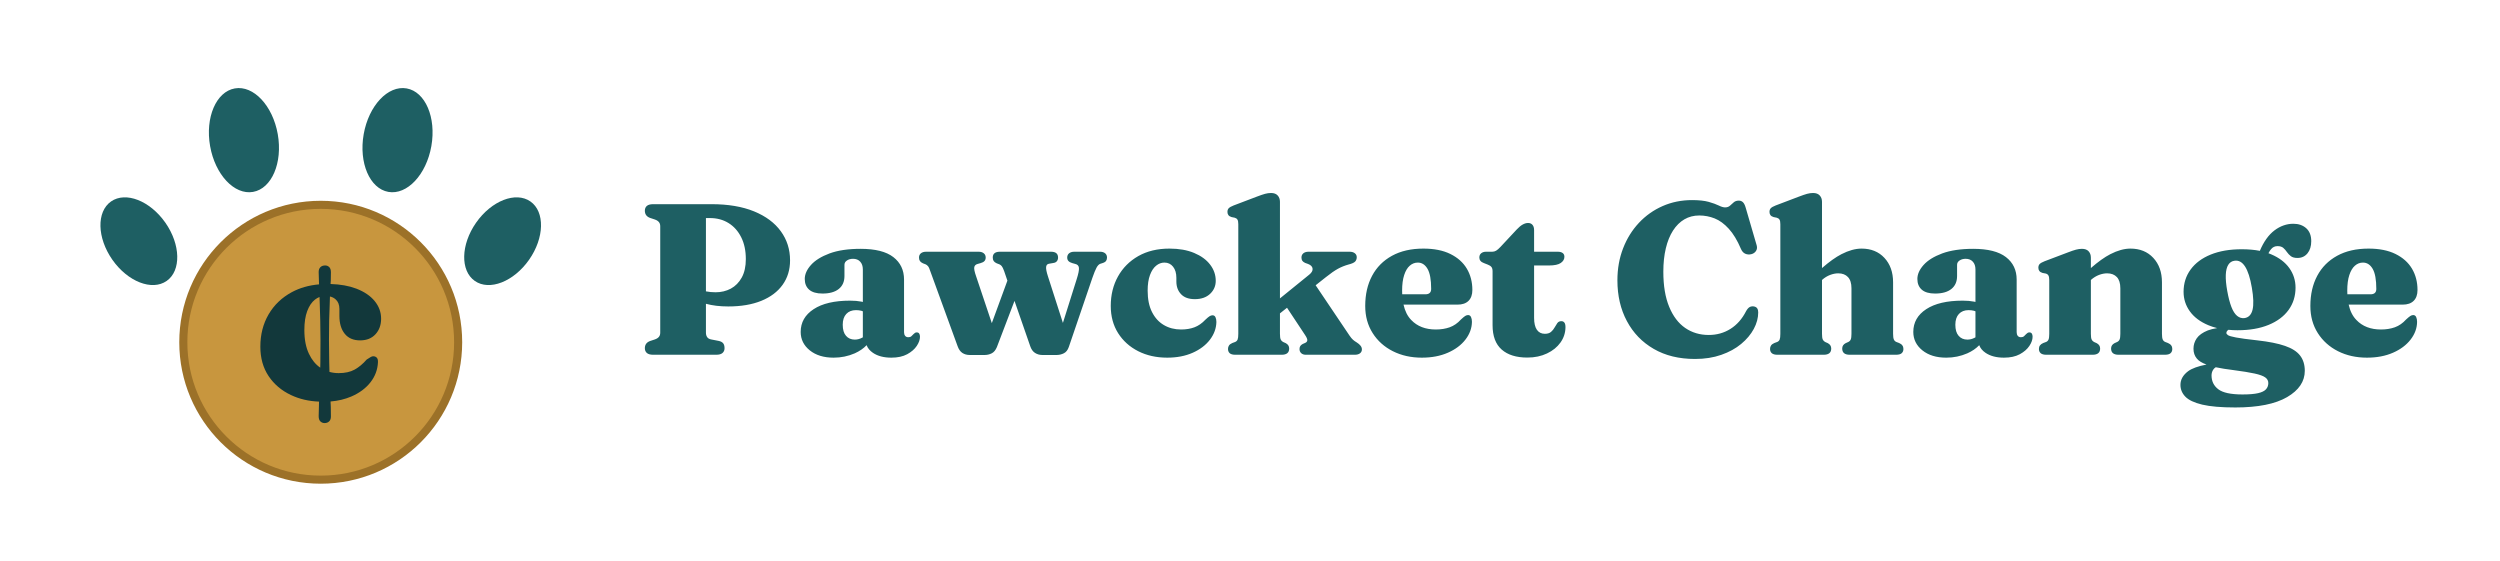
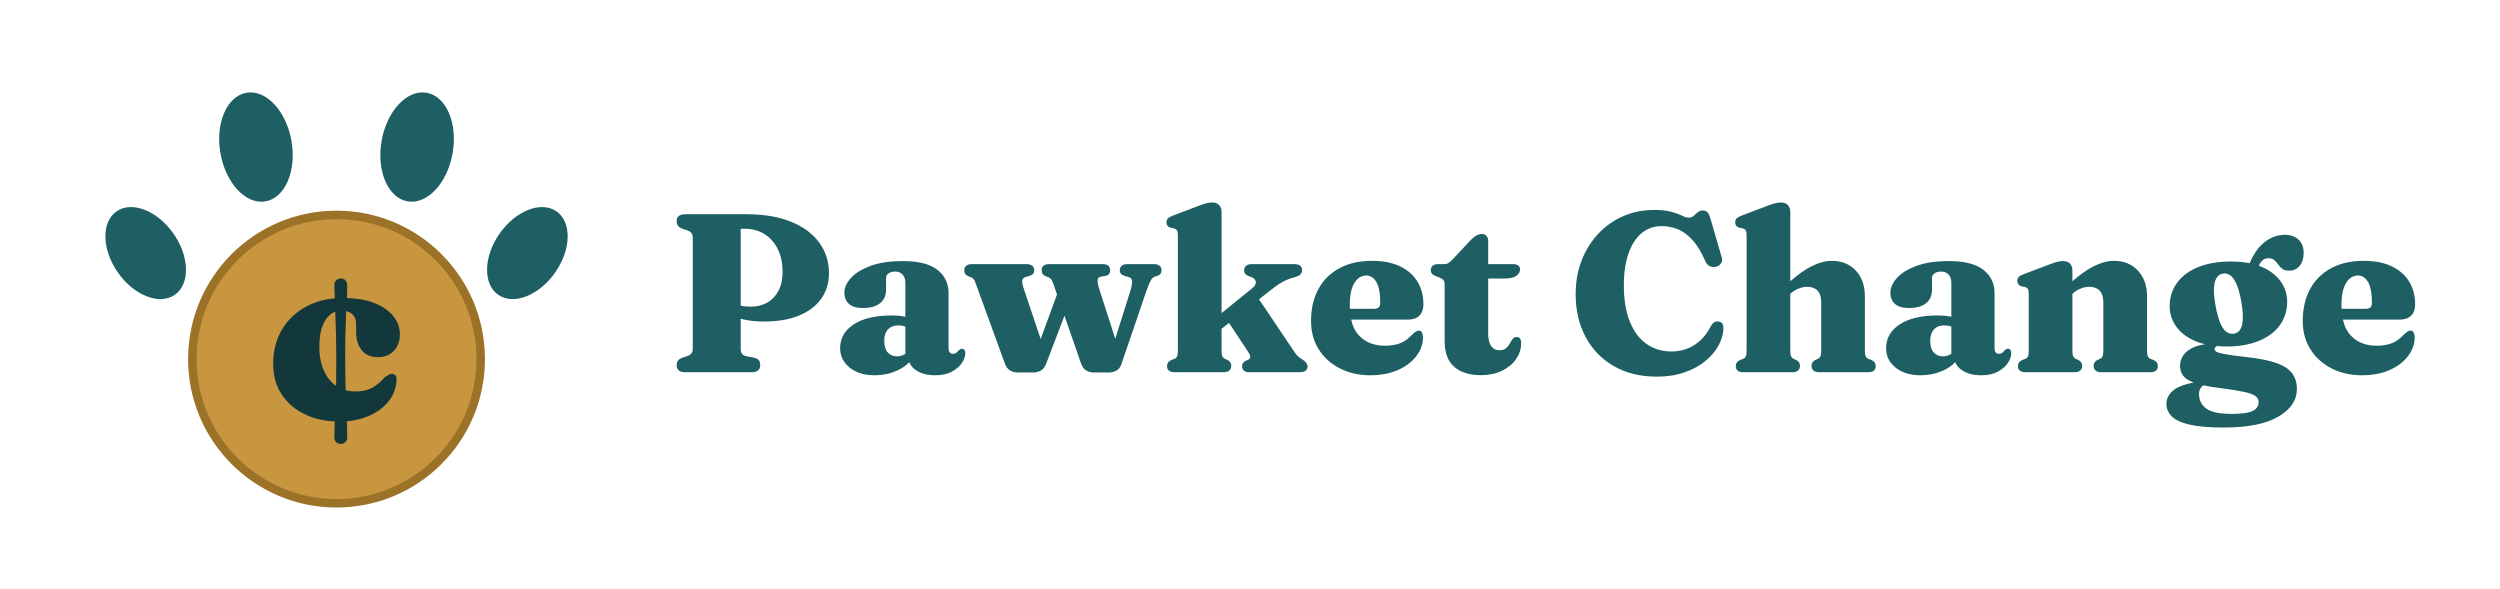
- <svg xmlns="http://www.w3.org/2000/svg" viewBox="0 0 767 172" width="767" height="172" role="img" aria-labelledby="t">
+ <svg xmlns="http://www.w3.org/2000/svg" viewBox="0 0 731 172" width="731" height="172" role="img" aria-labelledby="t">
  <g transform="translate(24 12) scale(0.62)">
    <ellipse cx="82" cy="50" rx="17" ry="26" transform="rotate(-10 82 50)" fill="#1E5F63" />
    <ellipse cx="158" cy="50" rx="17" ry="26" transform="rotate(10 158 50)" fill="#1E5F63" />
    <ellipse cx="30" cy="100" rx="16" ry="24" transform="rotate(-35 30 100)" fill="#1E5F63" />
    <ellipse cx="210" cy="100" rx="16" ry="24" transform="rotate(35 210 100)" fill="#1E5F63" />
    <circle cx="120" cy="150" r="68" fill="#C8963E" stroke="#9C7128" stroke-width="4" />
    <path d="M124.08 149.02Q124.08 155.02 124.2 159.88Q124.26 162.4 124.32 164.68Q126.48 165.28 128.88 165.28Q133.62 165.28 136.77 163.54Q139.92 161.8 142.74 158.56Q144.12 157.66 144.81 157.27Q145.5 156.88 146.16 156.94Q147.12 157 147.75 157.66Q148.38 158.32 148.32 159.88Q148.08 165.4 144.6 169.84Q141.12 174.28 135.12 176.86Q130.5 178.84 124.86 179.32Q124.92 180.7 124.98 181.96Q125.04 184.6 125.04 186.76Q125.04 188.32 124.17 189.16Q123.3 190 121.92 190Q120.72 190 119.85 189.19Q118.98 188.38 118.98 186.58Q118.98 184.54 119.1 181.96Q119.1 180.76 119.16 179.38Q111.48 179.08 105.3 176.14Q98.28 172.84 94.2 166.75Q90.12 160.66 90.12 152.2Q90.12 143.2 94.2 136.21Q98.28 129.22 105.72 125.2Q111.66 122.02 119.16 121.36Q119.1 120.34 119.1 119.38Q118.98 117.04 118.98 115.24Q118.98 113.68 119.85 112.84Q120.72 112 122.22 112Q123.36 112 124.2 112.81Q125.04 113.62 125.04 115.36Q125.04 117.22 124.98 119.5Q124.92 120.34 124.86 121.18Q132.24 121.42 137.58 123.46Q143.52 125.74 146.7 129.64Q149.88 133.54 149.88 138.34Q149.88 143.02 147.09 146.05Q144.3 149.08 139.5 149.08Q134.52 149.08 131.88 145.81Q129.24 142.54 129.24 136.96V133.48Q129.24 130.42 127.32 128.74Q126.18 127.72 124.56 127.36Q124.5 129.16 124.44 131.2Q124.26 134.8 124.17 139.21Q124.08 143.62 124.08 149.02ZM119.76 162.58Q119.76 161.26 119.82 159.94Q119.88 155.02 119.88 149.02Q119.88 143.62 119.76 139.21Q119.64 134.8 119.52 131.14Q119.46 129.28 119.4 127.6Q118.2 128.08 117.12 128.92Q114.72 130.84 113.31 134.59Q111.9 138.34 111.9 143.98Q111.9 151 114.18 155.74Q116.28 160.18 119.76 162.58Z" fill="#12383B" />
  </g>
-   <path d="M242.39 79.87Q242.39 84.19 240.11 87.37Q237.83 90.56 233.58 92.29Q229.32 94.02 223.44 94.02Q219.58 94.02 216.58 93.2V102.08Q216.58 102.87 216.96 103.43Q217.34 103.99 218.23 104.15L220.44 104.58Q221.43 104.78 221.86 105.31Q222.29 105.84 222.29 106.83Q222.29 107.75 221.66 108.3Q221.04 108.84 219.72 108.84H200.41Q199.09 108.84 198.46 108.3Q197.84 107.75 197.84 106.83Q197.84 105.21 199.45 104.62L200.87 104.15Q201.73 103.86 202.14 103.36Q202.56 102.87 202.56 102.08V69.41Q202.56 68.61 202.14 68.12Q201.73 67.62 200.87 67.33L199.45 66.86Q197.84 66.27 197.84 64.65Q197.84 63.7 198.46 63.17Q199.09 62.64 200.41 62.64H218.23Q225.95 62.64 231.35 64.85Q236.74 67.06 239.56 70.96Q242.39 74.85 242.39 79.87ZM216.58 89.4Q216.61 89.4 216.65 89.4Q217.97 89.67 219.55 89.67Q222.12 89.67 224.22 88.55Q226.31 87.42 227.57 85.15Q228.82 82.87 228.82 79.5Q228.82 75.61 227.4 72.79Q225.99 69.97 223.51 68.43Q221.04 66.9 217.8 66.9H216.58Z M245.65 101.84Q245.65 97.45 249.63 94.85Q253.6 92.24 260.8 92.24Q262.78 92.24 264.29 92.54Q264.53 92.57 264.72 92.64V82.67Q264.72 81.15 263.91 80.28Q263.11 79.4 261.72 79.4Q260.6 79.4 259.84 79.92Q259.08 80.43 259.08 81.25V84.68Q259.08 87.26 257.33 88.66Q255.58 90.06 252.35 90.06Q249.61 90.06 248.26 88.88Q246.9 87.69 246.9 85.58Q246.9 83.43 248.8 81.3Q250.7 79.17 254.51 77.75Q258.32 76.34 264.03 76.34Q270.8 76.34 274.08 78.88Q277.36 81.42 277.36 85.77V101.91Q277.36 102.6 277.69 103.03Q278.02 103.46 278.68 103.46Q279.28 103.46 279.62 103.15Q279.97 102.83 280.27 102.5Q280.5 102.27 280.73 102.12Q280.96 101.98 281.26 101.98Q281.78 101.98 282.01 102.34Q282.25 102.7 282.25 103.3Q282.25 104.65 281.26 106.13Q280.27 107.62 278.32 108.68Q276.37 109.73 273.47 109.73Q270 109.73 267.82 108.25Q266.37 107.26 265.88 105.9Q264.43 107.42 262.22 108.41Q259.18 109.73 255.75 109.73Q251.23 109.73 248.44 107.49Q245.65 105.24 245.65 101.84ZM264.72 95.51Q264.49 95.44 264.26 95.34Q263.5 95.15 262.61 95.15Q260.73 95.15 259.64 96.32Q258.55 97.49 258.55 99.63Q258.55 101.88 259.56 103.03Q260.56 104.19 262.25 104.19Q263.4 104.19 264.46 103.63Q264.59 103.56 264.72 103.49Z M302.11 108.91H297.52Q296.23 108.91 295.28 108.3Q294.32 107.69 293.79 106.2L285.44 83.27Q285.05 82.04 284.7 81.65Q284.35 81.25 283.96 81.09L283.17 80.79Q282.51 80.49 282.23 80.08Q281.95 79.67 281.95 79.01Q281.95 78.18 282.54 77.7Q283.13 77.23 284.16 77.23H300.23Q301.22 77.23 301.81 77.7Q302.41 78.18 302.41 79.01Q302.41 79.67 302.04 80.08Q301.68 80.49 300.85 80.72L299.9 80.99Q299.07 81.22 298.91 81.96Q298.74 82.7 299.5 84.85L304.29 99.14L309.07 86.1L308.08 83.2Q307.65 82.01 307.32 81.63Q306.99 81.25 306.6 81.09L305.8 80.79Q305.14 80.49 304.86 80.08Q304.58 79.67 304.58 79.01Q304.58 77.23 306.79 77.23H322.44Q324.61 77.23 324.61 79.01Q324.61 79.67 324.27 80.11Q323.92 80.56 323.29 80.66L321.81 80.92Q321.05 81.05 320.95 81.9Q320.85 82.74 321.51 84.78L326.1 99.07L330.32 85.67Q331.12 83.17 331.02 82.19Q330.92 81.22 329.93 80.99L328.97 80.72Q328.18 80.49 327.8 80.08Q327.42 79.67 327.42 79.01Q327.42 78.18 328.01 77.7Q328.61 77.23 329.6 77.23H337.45Q338.47 77.23 339.05 77.7Q339.63 78.18 339.63 79.01Q339.63 79.6 339.35 80.03Q339.07 80.46 338.24 80.72L337.52 80.95Q336.92 81.19 336.41 82.13Q335.9 83.07 335.14 85.25L327.91 106.46Q327.42 107.88 326.38 108.39Q325.34 108.91 324.19 108.91H319.8Q318.54 108.91 317.55 108.28Q316.56 107.65 316.07 106.2L311.25 92.31L305.84 106.5Q305.24 107.92 304.24 108.41Q303.23 108.91 302.11 108.91Z M372.99 86.17Q372.99 88.51 371.26 90.15Q369.52 91.78 366.59 91.78Q363.78 91.78 362.35 90.26Q360.91 88.74 360.91 86.37V85.25Q360.91 83.1 359.9 81.83Q358.9 80.56 357.25 80.56Q355.86 80.56 354.69 81.52Q353.52 82.47 352.81 84.39Q352.1 86.3 352.1 89.17Q352.1 93.1 353.44 95.74Q354.77 98.38 357.08 99.73Q359.39 101.09 362.36 101.09Q364.67 101.09 366.47 100.41Q368.27 99.73 369.82 98.08Q370.65 97.29 371.11 97.01Q371.57 96.73 372 96.73Q372.63 96.73 372.91 97.32Q373.19 97.92 373.19 98.78Q373.12 101.71 371.21 104.22Q369.29 106.73 365.91 108.23Q362.53 109.73 358.11 109.73Q353.12 109.73 349.21 107.75Q345.3 105.77 343.04 102.21Q340.78 98.64 340.78 93.86Q340.78 88.81 342.99 84.83Q345.2 80.86 349.24 78.56Q353.29 76.27 358.8 76.27Q363.19 76.27 366.37 77.61Q369.56 78.94 371.27 81.19Q372.99 83.43 372.99 86.17Z M378.99 108.84Q377.8 108.84 377.27 108.36Q376.75 107.88 376.75 107.06Q376.75 106.43 377.06 105.99Q377.37 105.54 378.07 105.24L378.96 104.91Q379.49 104.68 379.7 104.17Q379.91 103.66 379.91 102.41V68.78Q379.91 67.79 379.65 67.38Q379.39 66.96 378.83 66.8L377.84 66.6Q377.18 66.4 376.88 66.01Q376.58 65.61 376.58 65.02Q376.58 64.29 376.98 63.88Q377.37 63.47 378.46 63.04L385.59 60.33Q387.14 59.74 388.1 59.47Q389.06 59.21 389.95 59.21Q391.3 59.21 391.99 59.97Q392.69 60.73 392.69 61.91V91.55L401.69 84.25Q402.82 83.33 402.7 82.41Q402.59 81.48 401.33 80.99L400.41 80.66Q399.78 80.36 399.53 79.98Q399.29 79.6 399.29 79.01Q399.29 78.18 399.88 77.7Q400.47 77.23 401.46 77.23H414.04Q415.06 77.23 415.65 77.69Q416.25 78.15 416.25 78.91Q416.25 79.7 415.77 80.23Q415.29 80.76 413.74 81.15Q411.96 81.65 410.46 82.47Q408.95 83.3 406.81 85.01L403.64 87.52L414.04 102.97Q414.6 103.79 415.08 104.22Q415.55 104.65 416.28 105.08Q417.01 105.54 417.42 106.07Q417.83 106.6 417.83 107.19Q417.83 107.95 417.25 108.39Q416.68 108.84 415.65 108.84H400.61Q399.75 108.84 399.22 108.36Q398.69 107.88 398.69 107.09Q398.69 106.56 398.91 106.2Q399.12 105.84 399.65 105.54L400.41 105.21Q401.03 104.95 401.08 104.4Q401.13 103.86 400.34 102.7L394.86 94.42L392.69 96.14V102.41Q392.69 103.66 392.92 104.15Q393.15 104.65 393.64 104.91L394.47 105.28Q395.52 105.84 395.52 106.93Q395.52 108.84 393.21 108.84Z M451.72 88.97Q451.72 91.12 450.55 92.29Q449.38 93.46 447.16 93.46H430.6Q431.26 96.43 432.97 98.18Q435.75 101.09 440.5 101.09Q442.87 101.09 444.77 100.41Q446.67 99.73 448.22 98.02Q449.08 97.22 449.52 96.94Q449.97 96.66 450.4 96.66Q451.03 96.66 451.31 97.27Q451.59 97.88 451.59 98.74Q451.55 101.65 449.61 104.17Q447.66 106.7 444.21 108.21Q440.76 109.73 436.21 109.73Q431.26 109.73 427.33 107.75Q423.4 105.77 421.13 102.19Q418.85 98.61 418.85 93.86Q418.85 88.58 420.95 84.63Q423.04 80.69 427.05 78.48Q431.06 76.27 436.7 76.27Q441.62 76.27 444.97 77.92Q448.32 79.57 450.02 82.42Q451.72 85.28 451.72 88.97ZM437.3 90.29Q439.08 90.29 439.08 88.64Q439.08 84.39 437.96 82.47Q436.84 80.56 434.99 80.56Q433.6 80.56 432.51 81.52Q431.42 82.47 430.8 84.39Q430.17 86.3 430.17 89.17Q430.17 89.73 430.2 90.29Z M456.47 81.19 455.28 80.72Q454.55 80.46 454.21 80.03Q453.86 79.6 453.86 79.01Q453.86 78.15 454.44 77.69Q455.01 77.23 455.94 77.23H457.82Q458.48 77.23 459.01 76.91Q459.54 76.6 460.33 75.77L465.34 70.4Q466.3 69.37 467.16 68.89Q468.02 68.41 468.81 68.41Q469.67 68.41 470.16 68.98Q470.66 69.54 470.66 70.63V77.23H477.92Q478.87 77.23 479.42 77.62Q479.96 78.02 479.96 78.78Q479.96 79.9 478.86 80.67Q477.75 81.45 475.21 81.45H470.66V97.52Q470.66 99.93 471.51 101.17Q472.37 102.41 473.96 102.41Q475.18 102.41 475.85 101.83Q476.53 101.25 476.94 100.49Q477.36 99.73 477.78 99.14Q478.21 98.54 478.97 98.54Q479.57 98.51 479.93 98.94Q480.29 99.37 480.29 100.39Q480.26 102.97 478.76 105.08Q477.26 107.19 474.62 108.44Q471.98 109.7 468.58 109.7Q463.5 109.7 460.71 107.24Q457.92 104.78 457.92 99.77V83.23Q457.92 82.34 457.57 81.91Q457.23 81.48 456.47 81.19Z M539.42 95.84Q539.42 98.38 538.07 100.9Q536.71 103.43 534.19 105.52Q531.67 107.62 528.08 108.87Q524.5 110.13 520.02 110.13Q512.69 110.13 507.36 107.04Q502.03 103.96 499.13 98.51Q496.22 93.07 496.22 86Q496.22 80.69 497.96 76.2Q499.69 71.72 502.81 68.38Q505.93 65.05 510.1 63.22Q514.27 61.39 519.12 61.39Q522.26 61.39 524.21 61.93Q526.15 62.48 527.31 63.05Q528.46 63.63 529.26 63.63Q530.18 63.63 530.76 63.1Q531.34 62.57 531.93 62.06Q532.52 61.55 533.48 61.55Q534.21 61.55 534.72 62.03Q535.23 62.51 535.56 63.66L538.96 75.31Q539.22 76.27 538.73 77.01Q538.23 77.75 537.31 77.98Q536.29 78.22 535.44 77.84Q534.6 77.46 534.14 76.4Q532.46 72.44 530.39 70.18Q528.33 67.92 526.06 67.01Q523.78 66.11 521.34 66.11Q518.8 66.11 516.77 67.29Q514.74 68.48 513.28 70.74Q511.83 73 511.07 76.2Q510.31 79.4 510.31 83.36Q510.31 89.8 512.1 94.12Q513.88 98.45 517.01 100.61Q520.15 102.77 524.24 102.77Q527.94 102.77 530.91 100.9Q533.88 99.04 535.69 95.48Q536.22 94.52 536.81 94.2Q537.41 93.89 538.13 94.02Q538.83 94.16 539.12 94.62Q539.42 95.08 539.42 95.84Z M558.99 61.91V82.24Q562.32 79.34 564.96 77.98Q568.29 76.27 571.13 76.27Q575.49 76.27 578.14 79.12Q580.8 81.98 580.8 86.63V102.41Q580.8 103.63 581.03 104.15Q581.26 104.68 581.79 104.91L582.65 105.24Q583.34 105.54 583.65 105.99Q583.97 106.43 583.97 107.06Q583.97 107.88 583.44 108.36Q582.91 108.84 581.69 108.84H567.5Q565.19 108.84 565.19 106.93Q565.19 105.84 566.25 105.28L567.07 104.91Q567.6 104.65 567.81 104.14Q568.03 103.63 568.03 102.41V88.45Q568.03 86.14 566.95 85Q565.88 83.86 563.97 83.86Q562.78 83.86 561.48 84.35Q560.17 84.85 559.05 85.84L558.99 85.91V102.41Q558.99 103.66 559.22 104.15Q559.45 104.65 559.94 104.91L560.77 105.28Q561.82 105.84 561.82 106.93Q561.82 108.84 559.51 108.84H545.32Q544.14 108.84 543.59 108.36Q543.05 107.88 543.05 107.06Q543.05 106.43 543.36 105.99Q543.67 105.54 544.37 105.24L545.26 104.91Q545.79 104.68 546 104.17Q546.21 103.66 546.21 102.41V68.78Q546.21 67.79 545.95 67.38Q545.69 66.96 545.13 66.8L544.14 66.6Q543.48 66.4 543.18 66.01Q542.88 65.61 542.88 65.02Q542.88 64.29 543.28 63.88Q543.67 63.47 544.76 63.04L551.89 60.33Q553.44 59.74 554.4 59.47Q555.36 59.21 556.25 59.21Q557.6 59.21 558.29 59.97Q558.99 60.73 558.99 61.91Z M587 101.84Q587 97.45 590.97 94.85Q594.95 92.24 602.15 92.24Q604.13 92.24 605.64 92.54Q605.87 92.57 606.07 92.64V82.67Q606.07 81.15 605.26 80.28Q604.46 79.4 603.07 79.4Q601.95 79.4 601.19 79.92Q600.43 80.43 600.43 81.25V84.68Q600.43 87.26 598.68 88.66Q596.93 90.06 593.7 90.06Q590.96 90.06 589.61 88.88Q588.25 87.69 588.25 85.58Q588.25 83.43 590.15 81.3Q592.05 79.17 595.86 77.75Q599.67 76.34 605.38 76.34Q612.14 76.34 615.43 78.88Q618.71 81.42 618.71 85.77V101.91Q618.71 102.6 619.04 103.03Q619.37 103.46 620.03 103.46Q620.63 103.46 620.97 103.15Q621.32 102.83 621.62 102.5Q621.85 102.27 622.08 102.12Q622.31 101.98 622.61 101.98Q623.13 101.98 623.36 102.34Q623.6 102.7 623.6 103.3Q623.6 104.65 622.61 106.13Q621.62 107.62 619.67 108.68Q617.72 109.73 614.82 109.73Q611.35 109.73 609.17 108.25Q607.72 107.26 607.23 105.9Q605.78 107.42 603.56 108.41Q600.53 109.73 597.1 109.73Q592.58 109.73 589.79 107.49Q587 105.24 587 101.84ZM606.07 95.51Q605.84 95.44 605.61 95.34Q604.85 95.15 603.96 95.15Q602.08 95.15 600.99 96.32Q599.9 97.49 599.9 99.63Q599.9 101.88 600.91 103.03Q601.91 104.19 603.6 104.19Q604.75 104.19 605.81 103.63Q605.94 103.56 606.07 103.49Z M641.48 79.04V82.24Q644.81 79.34 647.45 77.98Q650.78 76.27 653.62 76.27Q657.98 76.27 660.63 79.12Q663.29 81.98 663.29 86.63V102.41Q663.29 103.63 663.52 104.15Q663.75 104.68 664.28 104.91L665.14 105.24Q665.83 105.54 666.14 105.99Q666.46 106.43 666.46 107.06Q666.46 107.88 665.93 108.36Q665.4 108.84 664.18 108.84H649.99Q647.68 108.84 647.68 106.93Q647.68 105.84 648.74 105.28L649.56 104.91Q650.09 104.65 650.3 104.14Q650.52 103.63 650.52 102.41V88.45Q650.52 86.14 649.45 85Q648.37 83.86 646.46 83.86Q645.27 83.86 643.97 84.35Q642.67 84.85 641.54 85.84L641.48 85.91V102.41Q641.48 103.66 641.71 104.15Q641.94 104.65 642.43 104.91L643.26 105.28Q644.32 105.84 644.32 106.93Q644.32 108.84 642.01 108.84H627.82Q626.63 108.84 626.08 108.36Q625.54 107.88 625.54 107.06Q625.54 106.43 625.85 105.99Q626.17 105.54 626.86 105.24L627.75 104.91Q628.28 104.68 628.49 104.17Q628.71 103.66 628.71 102.41V85.91Q628.71 84.92 628.44 84.49Q628.18 84.06 627.62 83.92L626.63 83.73Q625.97 83.53 625.67 83.13Q625.37 82.74 625.37 82.14Q625.37 81.42 625.77 81Q626.17 80.59 627.25 80.16L634.38 77.46Q635.93 76.86 636.89 76.6Q637.85 76.34 638.74 76.34Q640.09 76.34 640.78 77.09Q641.48 77.85 641.48 79.04Z M692.52 104.42Q688 103.92 686.01 103.54Q684.01 103.16 683.53 102.82Q683.05 102.47 683.05 102.14Q683.05 101.78 683.35 101.45Q683.48 101.32 683.68 101.18Q685 101.32 686.45 101.32Q692 101.32 695.99 99.68Q699.98 98.05 702.13 95.1Q704.27 92.14 704.27 88.25Q704.27 84.92 702.36 82.24Q700.44 79.57 696.78 78.02Q696.39 77.85 695.96 77.69Q696.39 76.86 696.78 76.43Q697.54 75.51 698.73 75.51Q699.88 75.51 700.51 76.05Q701.14 76.6 701.63 77.33Q702.13 78.05 702.84 78.6Q703.55 79.14 704.87 79.14Q706.78 79.14 707.94 77.72Q709.09 76.3 709.09 73.99Q709.09 71.42 707.56 70.03Q706.02 68.65 703.61 68.65Q700.51 68.65 697.8 70.69Q695.1 72.74 693.32 76.96Q690.81 76.47 687.77 76.47Q682.26 76.47 678.25 78.1Q674.24 79.73 672.08 82.69Q669.92 85.64 669.92 89.53Q669.92 92.84 671.85 95.52Q673.78 98.21 677.51 99.77Q678.76 100.29 680.22 100.66Q678.53 100.92 677.34 101.38Q674.97 102.34 673.96 103.79Q672.96 105.24 672.96 106.99Q672.96 108.77 673.98 110Q674.84 111.08 676.95 111.84Q673.05 112.6 671.31 113.89Q668.96 115.67 668.96 118.08Q668.96 120.13 670.46 121.69Q671.97 123.26 675.64 124.14Q679.32 125.01 685.79 125.01Q696.22 125.01 701.67 121.84Q707.11 118.67 707.11 113.76Q707.11 110.95 705.67 109.09Q704.24 107.22 701.04 106.12Q697.84 105.01 692.52 104.42ZM685.53 80Q687.44 79.7 688.78 81.76Q690.12 83.83 690.87 88.28Q691.63 92.7 691.09 95Q690.54 97.29 688.63 97.59Q687.38 97.75 686.35 96.91Q685.33 96.07 684.59 94.16Q683.85 92.24 683.32 89.27Q682.79 86.33 682.87 84.34Q682.95 82.34 683.63 81.25Q684.31 80.16 685.53 80ZM679.79 112.67Q682.06 113.16 685.33 113.56Q689.39 114.09 691.72 114.6Q694.04 115.11 694.98 115.79Q695.92 116.46 695.92 117.52Q695.92 118.64 695.21 119.43Q694.5 120.23 692.79 120.62Q691.07 121.02 688 121.02Q682.66 121.02 680.58 119.43Q678.5 117.85 678.5 115.18Q678.5 114.28 678.96 113.49Q679.29 112.97 679.79 112.67Z M741.69 88.97Q741.69 91.12 740.52 92.29Q739.35 93.46 737.14 93.46H720.57Q721.23 96.43 722.95 98.18Q725.72 101.09 730.47 101.09Q732.85 101.09 734.74 100.41Q736.64 99.73 738.19 98.02Q739.05 97.22 739.5 96.94Q739.94 96.66 740.37 96.66Q741 96.66 741.28 97.27Q741.56 97.88 741.56 98.74Q741.53 101.65 739.58 104.17Q737.63 106.7 734.18 108.21Q730.73 109.73 726.18 109.73Q721.23 109.73 717.3 107.75Q713.38 105.77 711.1 102.19Q708.82 98.61 708.82 93.86Q708.82 88.58 710.92 84.63Q713.01 80.69 717.02 78.48Q721.03 76.27 726.68 76.27Q731.59 76.27 734.94 77.92Q738.29 79.57 739.99 82.42Q741.69 85.28 741.69 88.97ZM727.27 90.29Q729.05 90.29 729.05 88.64Q729.05 84.39 727.93 82.47Q726.81 80.56 724.96 80.56Q723.57 80.56 722.48 81.52Q721.4 82.47 720.77 84.39Q720.14 86.3 720.14 89.17Q720.14 89.73 720.17 90.29Z" fill="#1E5F63" />
+   <path d="M242.39 79.87Q242.39 84.19 240.11 87.37Q237.83 90.56 233.58 92.29Q229.32 94.02 223.44 94.02Q219.58 94.02 216.58 93.2V102.08Q216.58 102.87 216.96 103.43Q217.34 103.99 218.23 104.15L220.44 104.58Q221.43 104.78 221.86 105.31Q222.29 105.84 222.29 106.83Q222.29 107.75 221.66 108.3Q221.04 108.84 219.72 108.84H200.41Q199.09 108.84 198.46 108.3Q197.84 107.75 197.84 106.83Q197.84 105.21 199.45 104.62L200.87 104.15Q201.73 103.86 202.14 103.36Q202.56 102.87 202.56 102.08V69.41Q202.56 68.61 202.14 68.12Q201.73 67.62 200.87 67.33L199.45 66.86Q197.84 66.27 197.84 64.65Q197.84 63.7 198.46 63.17Q199.09 62.64 200.41 62.64H218.23Q225.95 62.64 231.35 64.85Q236.74 67.06 239.56 70.96Q242.39 74.85 242.39 79.87ZM216.58 89.4Q216.61 89.4 216.65 89.4Q217.97 89.67 219.55 89.67Q222.12 89.67 224.22 88.55Q226.31 87.42 227.57 85.15Q228.82 82.87 228.82 79.5Q228.82 75.61 227.4 72.79Q225.99 69.97 223.51 68.43Q221.04 66.9 217.8 66.9H216.58Z M245.65 101.84Q245.65 97.45 249.63 94.85Q253.6 92.24 260.8 92.24Q262.78 92.24 264.29 92.54Q264.53 92.57 264.72 92.64V82.67Q264.72 81.15 263.91 80.28Q263.11 79.4 261.72 79.4Q260.6 79.4 259.84 79.92Q259.08 80.43 259.08 81.25V84.68Q259.08 87.26 257.33 88.66Q255.58 90.06 252.35 90.06Q249.61 90.06 248.26 88.88Q246.9 87.69 246.9 85.58Q246.9 83.43 248.8 81.3Q250.7 79.17 254.51 77.75Q258.32 76.34 264.03 76.34Q270.8 76.34 274.08 78.88Q277.36 81.42 277.36 85.77V101.91Q277.36 102.6 277.69 103.03Q278.02 103.46 278.68 103.46Q279.28 103.46 279.62 103.15Q279.97 102.83 280.27 102.5Q280.5 102.27 280.73 102.12Q280.96 101.98 281.26 101.98Q281.78 101.98 282.01 102.34Q282.25 102.7 282.25 103.3Q282.25 104.65 281.26 106.13Q280.27 107.62 278.32 108.68Q276.37 109.73 273.47 109.73Q270 109.73 267.82 108.25Q266.37 107.26 265.88 105.9Q264.43 107.42 262.22 108.41Q259.18 109.73 255.75 109.73Q251.23 109.73 248.44 107.49Q245.65 105.24 245.65 101.84ZM264.72 95.51Q264.49 95.44 264.26 95.34Q263.5 95.15 262.61 95.15Q260.73 95.15 259.64 96.32Q258.55 97.49 258.55 99.63Q258.55 101.88 259.56 103.03Q260.56 104.19 262.25 104.19Q263.4 104.19 264.46 103.63Q264.59 103.56 264.72 103.49Z M302.11 108.91H297.52Q296.23 108.91 295.28 108.3Q294.32 107.69 293.79 106.2L285.44 83.27Q285.05 82.04 284.7 81.65Q284.35 81.25 283.96 81.09L283.17 80.79Q282.51 80.49 282.23 80.08Q281.95 79.67 281.95 79.01Q281.95 78.18 282.54 77.7Q283.13 77.23 284.16 77.23H300.23Q301.22 77.23 301.81 77.7Q302.41 78.18 302.41 79.01Q302.41 79.67 302.04 80.08Q301.68 80.49 300.85 80.72L299.9 80.99Q299.07 81.22 298.91 81.96Q298.74 82.7 299.5 84.85L304.29 99.14L309.07 86.1L308.08 83.2Q307.65 82.01 307.32 81.63Q306.99 81.25 306.6 81.09L305.8 80.79Q305.14 80.49 304.86 80.08Q304.58 79.67 304.58 79.01Q304.58 77.23 306.79 77.23H322.44Q324.61 77.23 324.61 79.01Q324.61 79.67 324.27 80.11Q323.92 80.56 323.29 80.66L321.81 80.92Q321.05 81.05 320.95 81.9Q320.85 82.74 321.51 84.78L326.1 99.07L330.32 85.67Q331.12 83.17 331.02 82.19Q330.92 81.22 329.93 80.99L328.97 80.72Q328.18 80.49 327.8 80.08Q327.42 79.67 327.42 79.01Q327.42 78.18 328.01 77.7Q328.61 77.23 329.6 77.23H337.45Q338.47 77.23 339.05 77.7Q339.63 78.18 339.63 79.01Q339.63 79.6 339.35 80.03Q339.07 80.46 338.24 80.72L337.52 80.95Q336.92 81.19 336.41 82.13Q335.9 83.07 335.14 85.25L327.91 106.46Q327.42 107.88 326.38 108.39Q325.34 108.91 324.19 108.91H319.8Q318.54 108.91 317.55 108.28Q316.56 107.65 316.07 106.2L311.25 92.31L305.84 106.5Q305.24 107.92 304.24 108.41Q303.23 108.91 302.11 108.91Z M343.49 108.84Q342.3 108.84 341.77 108.36Q341.24 107.88 341.24 107.06Q341.24 106.43 341.56 105.99Q341.87 105.54 342.56 105.24L343.45 104.91Q343.98 104.68 344.2 104.17Q344.41 103.66 344.41 102.41V68.78Q344.41 67.79 344.15 67.38Q343.88 66.96 343.32 66.8L342.33 66.6Q341.67 66.4 341.37 66.01Q341.08 65.61 341.08 65.02Q341.08 64.29 341.47 63.88Q341.87 63.47 342.96 63.04L350.09 60.33Q351.64 59.74 352.59 59.47Q353.55 59.21 354.44 59.21Q355.8 59.21 356.49 59.97Q357.18 60.73 357.18 61.91V91.55L366.19 84.25Q367.31 83.33 367.2 82.41Q367.08 81.48 365.83 80.99L364.9 80.66Q364.28 80.36 364.03 79.98Q363.78 79.6 363.78 79.01Q363.78 78.18 364.38 77.7Q364.97 77.23 365.96 77.23H378.53Q379.56 77.23 380.15 77.69Q380.74 78.15 380.74 78.91Q380.74 79.7 380.26 80.23Q379.79 80.76 378.24 81.15Q376.45 81.65 374.95 82.47Q373.45 83.3 371.31 85.01L368.14 87.52L378.53 102.97Q379.09 103.79 379.57 104.22Q380.05 104.65 380.78 105.08Q381.5 105.54 381.91 106.07Q382.33 106.6 382.33 107.19Q382.33 107.95 381.75 108.39Q381.17 108.84 380.15 108.84H365.1Q364.24 108.84 363.72 108.36Q363.19 107.88 363.19 107.09Q363.19 106.56 363.4 106.2Q363.62 105.84 364.14 105.54L364.9 105.21Q365.53 104.95 365.58 104.4Q365.63 103.86 364.84 102.7L359.36 94.42L357.18 96.14V102.41Q357.18 103.66 357.41 104.15Q357.64 104.65 358.14 104.91L358.96 105.28Q360.02 105.84 360.02 106.93Q360.02 108.84 357.71 108.84Z M416.21 88.97Q416.21 91.12 415.04 92.29Q413.87 93.46 411.66 93.46H395.09Q395.75 96.43 397.47 98.18Q400.24 101.09 404.99 101.09Q407.37 101.09 409.27 100.41Q411.17 99.73 412.72 98.02Q413.57 97.22 414.02 96.94Q414.47 96.66 414.89 96.66Q415.52 96.66 415.8 97.27Q416.08 97.88 416.08 98.74Q416.05 101.65 414.1 104.17Q412.16 106.7 408.71 108.21Q405.26 109.73 400.7 109.73Q395.75 109.73 391.83 107.75Q387.9 105.77 385.62 102.19Q383.35 98.61 383.35 93.86Q383.35 88.58 385.44 84.63Q387.54 80.69 391.55 78.48Q395.56 76.27 401.2 76.27Q406.12 76.27 409.47 77.92Q412.81 79.57 414.51 82.42Q416.21 85.28 416.21 88.97ZM401.79 90.29Q403.58 90.29 403.58 88.64Q403.58 84.39 402.45 82.47Q401.33 80.56 399.48 80.56Q398.1 80.56 397.01 81.52Q395.92 82.47 395.29 84.39Q394.67 86.3 394.67 89.17Q394.67 89.73 394.7 90.29Z M420.96 81.19 419.77 80.72Q419.05 80.46 418.7 80.03Q418.36 79.6 418.36 79.01Q418.36 78.15 418.93 77.69Q419.51 77.23 420.43 77.23H422.32Q422.98 77.23 423.5 76.91Q424.03 76.6 424.82 75.77L429.84 70.4Q430.8 69.37 431.65 68.89Q432.51 68.41 433.3 68.41Q434.16 68.41 434.66 68.98Q435.15 69.54 435.15 70.63V77.23H442.41Q443.37 77.23 443.91 77.62Q444.46 78.02 444.46 78.78Q444.46 79.9 443.35 80.67Q442.25 81.45 439.71 81.45H435.15V97.52Q435.15 99.93 436.01 101.17Q436.87 102.41 438.45 102.41Q439.67 102.41 440.35 101.83Q441.03 101.25 441.44 100.49Q441.85 99.73 442.28 99.14Q442.71 98.54 443.47 98.54Q444.06 98.51 444.43 98.94Q444.79 99.37 444.79 100.39Q444.76 102.97 443.25 105.08Q441.75 107.19 439.11 108.44Q436.47 109.7 433.07 109.7Q427.99 109.7 425.2 107.24Q422.41 104.78 422.41 99.77V83.23Q422.41 82.34 422.07 81.91Q421.72 81.48 420.96 81.19Z M503.92 95.84Q503.92 98.38 502.56 100.9Q501.21 103.43 498.69 105.52Q496.16 107.62 492.58 108.87Q489 110.13 484.51 110.13Q477.19 110.13 471.86 107.04Q466.53 103.96 463.62 98.51Q460.72 93.07 460.72 86Q460.72 80.69 462.45 76.2Q464.18 71.72 467.3 68.38Q470.42 65.05 474.6 63.22Q478.77 61.39 483.62 61.39Q486.76 61.39 488.7 61.93Q490.65 62.48 491.81 63.05Q492.96 63.63 493.75 63.63Q494.68 63.63 495.25 63.1Q495.83 62.57 496.43 62.06Q497.02 61.55 497.98 61.55Q498.7 61.55 499.21 62.03Q499.73 62.51 500.06 63.66L503.45 75.31Q503.72 76.27 503.22 77.01Q502.73 77.75 501.8 77.98Q500.78 78.22 499.94 77.84Q499.1 77.46 498.64 76.4Q496.95 72.44 494.89 70.18Q492.83 67.92 490.55 67.01Q488.27 66.11 485.83 66.11Q483.29 66.11 481.26 67.29Q479.23 68.48 477.78 70.74Q476.33 73 475.57 76.2Q474.81 79.4 474.81 83.36Q474.81 89.8 476.59 94.12Q478.37 98.45 481.51 100.61Q484.64 102.77 488.74 102.77Q492.43 102.77 495.4 100.9Q498.37 99.04 500.19 95.48Q500.72 94.52 501.31 94.2Q501.9 93.89 502.63 94.02Q503.32 94.16 503.62 94.62Q503.92 95.08 503.92 95.84Z M523.48 61.91V82.24Q526.81 79.34 529.45 77.98Q532.79 76.27 535.62 76.27Q539.98 76.27 542.64 79.12Q545.29 81.98 545.29 86.63V102.41Q545.29 103.63 545.52 104.15Q545.76 104.68 546.28 104.91L547.14 105.24Q547.84 105.54 548.15 105.99Q548.46 106.43 548.46 107.06Q548.46 107.88 547.93 108.36Q547.41 108.84 546.19 108.84H532Q529.69 108.84 529.69 106.93Q529.69 105.84 530.74 105.28L531.57 104.91Q532.09 104.65 532.31 104.14Q532.52 103.63 532.52 102.41V88.45Q532.52 86.14 531.45 85Q530.38 83.86 528.46 83.86Q527.28 83.86 525.97 84.35Q524.67 84.85 523.55 85.84L523.48 85.91V102.41Q523.48 103.66 523.71 104.15Q523.94 104.65 524.44 104.91L525.26 105.28Q526.32 105.84 526.32 106.93Q526.32 108.84 524.01 108.84H509.82Q508.63 108.84 508.09 108.36Q507.54 107.88 507.54 107.06Q507.54 106.43 507.86 105.99Q508.17 105.54 508.86 105.24L509.75 104.91Q510.28 104.68 510.5 104.17Q510.71 103.66 510.71 102.41V68.78Q510.71 67.79 510.45 67.38Q510.18 66.96 509.62 66.8L508.63 66.6Q507.97 66.4 507.67 66.01Q507.38 65.61 507.38 65.02Q507.38 64.29 507.77 63.88Q508.17 63.47 509.26 63.04L516.39 60.33Q517.94 59.74 518.89 59.47Q519.85 59.21 520.74 59.21Q522.1 59.21 522.79 59.97Q523.48 60.73 523.48 61.91Z M551.49 101.84Q551.49 97.45 555.47 94.85Q559.45 92.24 566.64 92.24Q568.62 92.24 570.14 92.54Q570.37 92.57 570.57 92.64V82.67Q570.57 81.15 569.76 80.28Q568.95 79.4 567.56 79.4Q566.44 79.4 565.68 79.92Q564.92 80.43 564.92 81.25V84.68Q564.92 87.26 563.18 88.66Q561.43 90.06 558.19 90.06Q555.45 90.06 554.1 88.88Q552.75 87.69 552.75 85.58Q552.75 83.43 554.65 81.3Q556.54 79.17 560.35 77.75Q564.17 76.34 569.88 76.34Q576.64 76.34 579.92 78.88Q583.21 81.42 583.21 85.77V101.91Q583.21 102.6 583.54 103.03Q583.87 103.46 584.53 103.46Q585.12 103.46 585.47 103.15Q585.81 102.83 586.11 102.5Q586.34 102.27 586.57 102.12Q586.8 101.98 587.1 101.98Q587.63 101.98 587.86 102.34Q588.09 102.7 588.09 103.3Q588.09 104.65 587.1 106.13Q586.11 107.62 584.16 108.68Q582.22 109.73 579.31 109.73Q575.85 109.73 573.67 108.25Q572.22 107.26 571.72 105.9Q570.27 107.42 568.06 108.41Q565.02 109.73 561.59 109.73Q557.07 109.73 554.28 107.49Q551.49 105.24 551.49 101.84ZM570.57 95.51Q570.34 95.44 570.11 95.34Q569.35 95.15 568.46 95.15Q566.57 95.15 565.49 96.32Q564.4 97.49 564.4 99.63Q564.4 101.88 565.4 103.03Q566.41 104.19 568.09 104.19Q569.25 104.19 570.3 103.63Q570.44 103.56 570.57 103.49Z M605.97 79.04V82.24Q609.31 79.34 611.95 77.98Q615.28 76.27 618.12 76.27Q622.47 76.27 625.13 79.12Q627.79 81.98 627.79 86.63V102.41Q627.79 103.63 628.02 104.15Q628.25 104.68 628.78 104.91L629.63 105.24Q630.33 105.54 630.64 105.99Q630.95 106.43 630.95 107.06Q630.95 107.88 630.43 108.36Q629.9 108.84 628.68 108.84H614.49Q612.18 108.84 612.18 106.93Q612.18 105.84 613.23 105.28L614.06 104.91Q614.59 104.65 614.8 104.14Q615.01 103.63 615.01 102.41V88.45Q615.01 86.14 613.94 85Q612.87 83.86 610.96 83.86Q609.77 83.86 608.46 84.35Q607.16 84.85 606.04 85.84L605.97 85.91V102.41Q605.97 103.66 606.2 104.15Q606.43 104.65 606.93 104.91L607.75 105.28Q608.81 105.84 608.81 106.93Q608.81 108.84 606.5 108.84H592.31Q591.12 108.84 590.58 108.36Q590.03 107.88 590.03 107.06Q590.03 106.43 590.35 105.99Q590.66 105.54 591.35 105.24L592.24 104.91Q592.77 104.68 592.99 104.17Q593.2 103.66 593.2 102.41V85.91Q593.2 84.92 592.94 84.49Q592.67 84.06 592.11 83.92L591.12 83.73Q590.46 83.53 590.17 83.13Q589.87 82.74 589.87 82.14Q589.87 81.42 590.26 81Q590.66 80.59 591.75 80.16L598.88 77.46Q600.43 76.86 601.39 76.6Q602.34 76.34 603.23 76.34Q604.59 76.34 605.28 77.09Q605.97 77.85 605.97 79.04Z M657.02 104.42Q652.5 103.92 650.5 103.54Q648.51 103.16 648.03 102.82Q647.55 102.47 647.55 102.14Q647.55 101.78 647.85 101.45Q647.98 101.32 648.18 101.18Q649.5 101.32 650.95 101.32Q656.49 101.32 660.48 99.68Q664.48 98.05 666.62 95.1Q668.77 92.14 668.77 88.25Q668.77 84.92 666.85 82.24Q664.94 79.57 661.28 78.02Q660.88 77.85 660.45 77.69Q660.88 76.86 661.28 76.43Q662.04 75.51 663.22 75.51Q664.38 75.51 665.01 76.05Q665.63 76.6 666.13 77.33Q666.62 78.05 667.33 78.6Q668.04 79.14 669.36 79.14Q671.28 79.14 672.43 77.72Q673.59 76.3 673.59 73.99Q673.59 71.42 672.05 70.03Q670.52 68.65 668.11 68.65Q665.01 68.65 662.3 70.69Q659.59 72.74 657.81 76.96Q655.3 76.47 652.27 76.47Q646.76 76.47 642.75 78.1Q638.74 79.73 636.58 82.69Q634.41 85.64 634.41 89.53Q634.41 92.84 636.35 95.52Q638.28 98.21 642 99.77Q643.26 100.29 644.71 100.66Q643.03 100.92 641.84 101.38Q639.46 102.34 638.46 103.79Q637.45 105.24 637.45 106.99Q637.45 108.77 638.47 110Q639.33 111.08 641.44 111.84Q637.55 112.6 635.8 113.89Q633.46 115.67 633.46 118.08Q633.46 120.13 634.96 121.69Q636.46 123.26 640.14 124.14Q643.82 125.01 650.29 125.01Q660.72 125.01 666.16 121.84Q671.61 118.67 671.61 113.76Q671.61 110.95 670.17 109.09Q668.73 107.22 665.53 106.12Q662.33 105.01 657.02 104.42ZM650.02 80Q651.94 79.7 653.27 81.76Q654.61 83.83 655.37 88.28Q656.13 92.7 655.58 95Q655.04 97.29 653.13 97.59Q651.87 97.75 650.85 96.91Q649.83 96.07 649.08 94.16Q648.34 92.24 647.81 89.27Q647.28 86.33 647.37 84.34Q647.45 82.34 648.13 81.25Q648.8 80.16 650.02 80ZM644.28 112.67Q646.56 113.16 649.83 113.56Q653.88 114.09 656.21 114.6Q658.54 115.11 659.48 115.79Q660.42 116.46 660.42 117.52Q660.42 118.64 659.71 119.43Q659 120.23 657.28 120.62Q655.57 121.02 652.5 121.02Q647.15 121.02 645.07 119.43Q642.99 117.85 642.99 115.18Q642.99 114.28 643.46 113.49Q643.79 112.97 644.28 112.67Z M706.19 88.97Q706.19 91.12 705.01 92.29Q703.84 93.46 701.63 93.46H685.07Q685.73 96.43 687.44 98.18Q690.21 101.09 694.97 101.09Q697.34 101.09 699.24 100.41Q701.14 99.73 702.69 98.02Q703.55 97.22 703.99 96.94Q704.44 96.66 704.87 96.66Q705.49 96.66 705.77 97.27Q706.05 97.88 706.05 98.74Q706.02 101.65 704.07 104.17Q702.13 106.7 698.68 108.21Q695.23 109.73 690.68 109.73Q685.73 109.73 681.8 107.75Q677.87 105.77 675.6 102.19Q673.32 98.61 673.32 93.86Q673.32 88.58 675.41 84.63Q677.51 80.69 681.52 78.48Q685.53 76.27 691.17 76.27Q696.09 76.27 699.44 77.92Q702.79 79.57 704.49 82.42Q706.19 85.28 706.19 88.97ZM691.76 90.29Q693.55 90.29 693.55 88.64Q693.55 84.39 692.42 82.47Q691.3 80.56 689.45 80.56Q688.07 80.56 686.98 81.52Q685.89 82.47 685.26 84.39Q684.64 86.3 684.64 89.17Q684.64 89.73 684.67 90.29Z" fill="#1E5F63" />
</svg>
